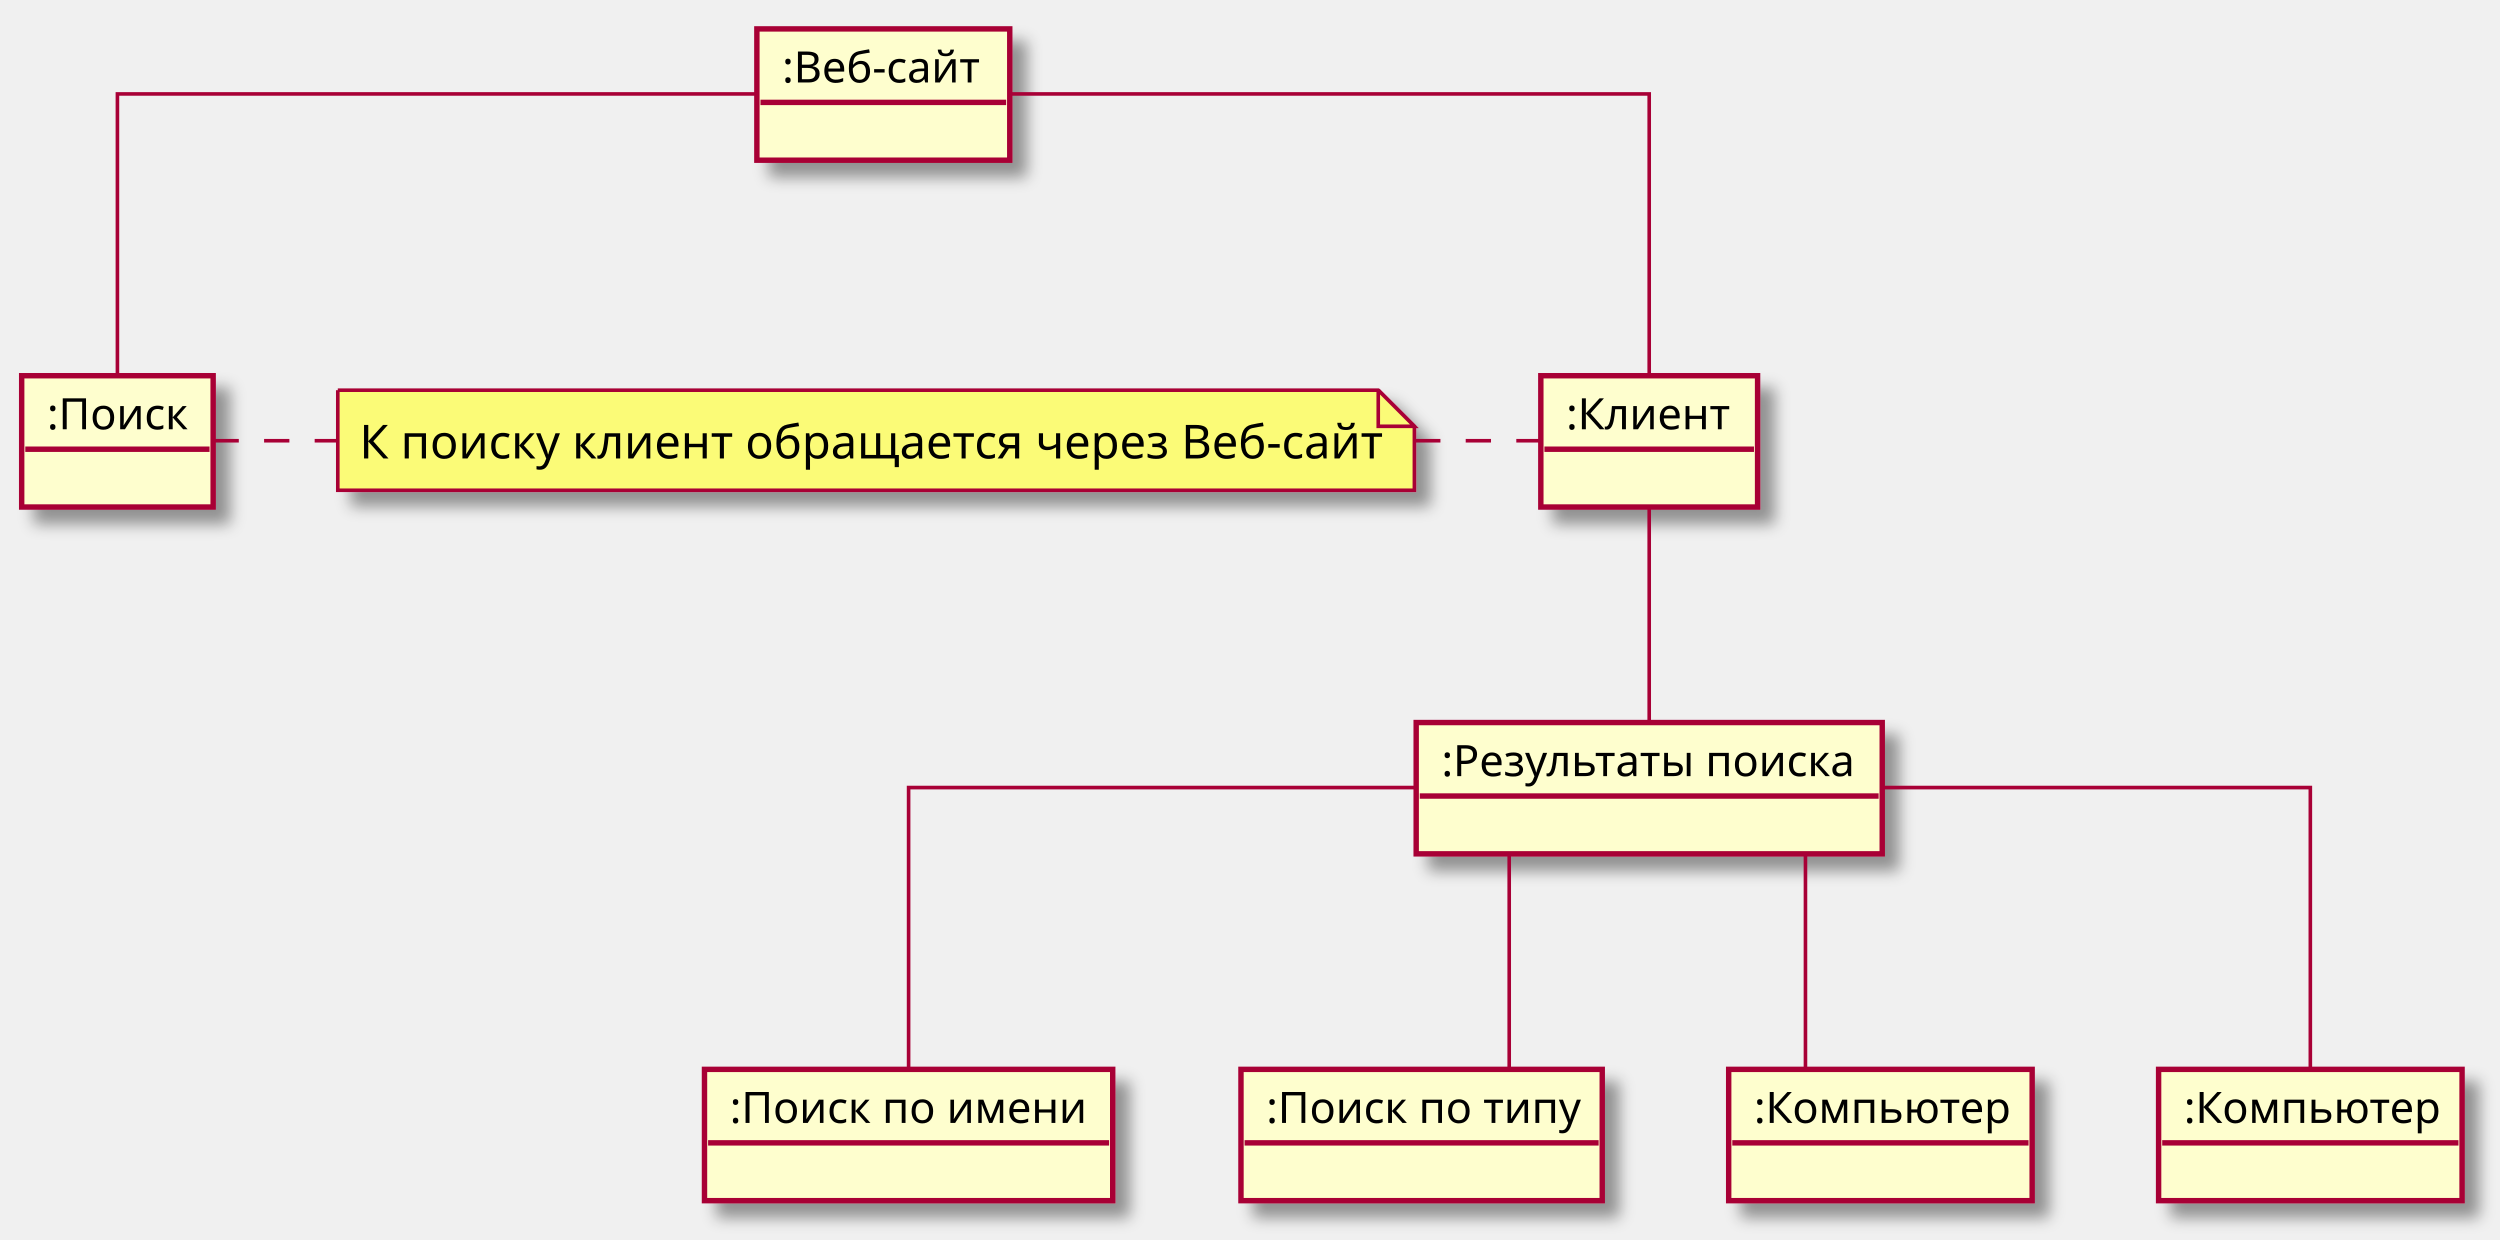
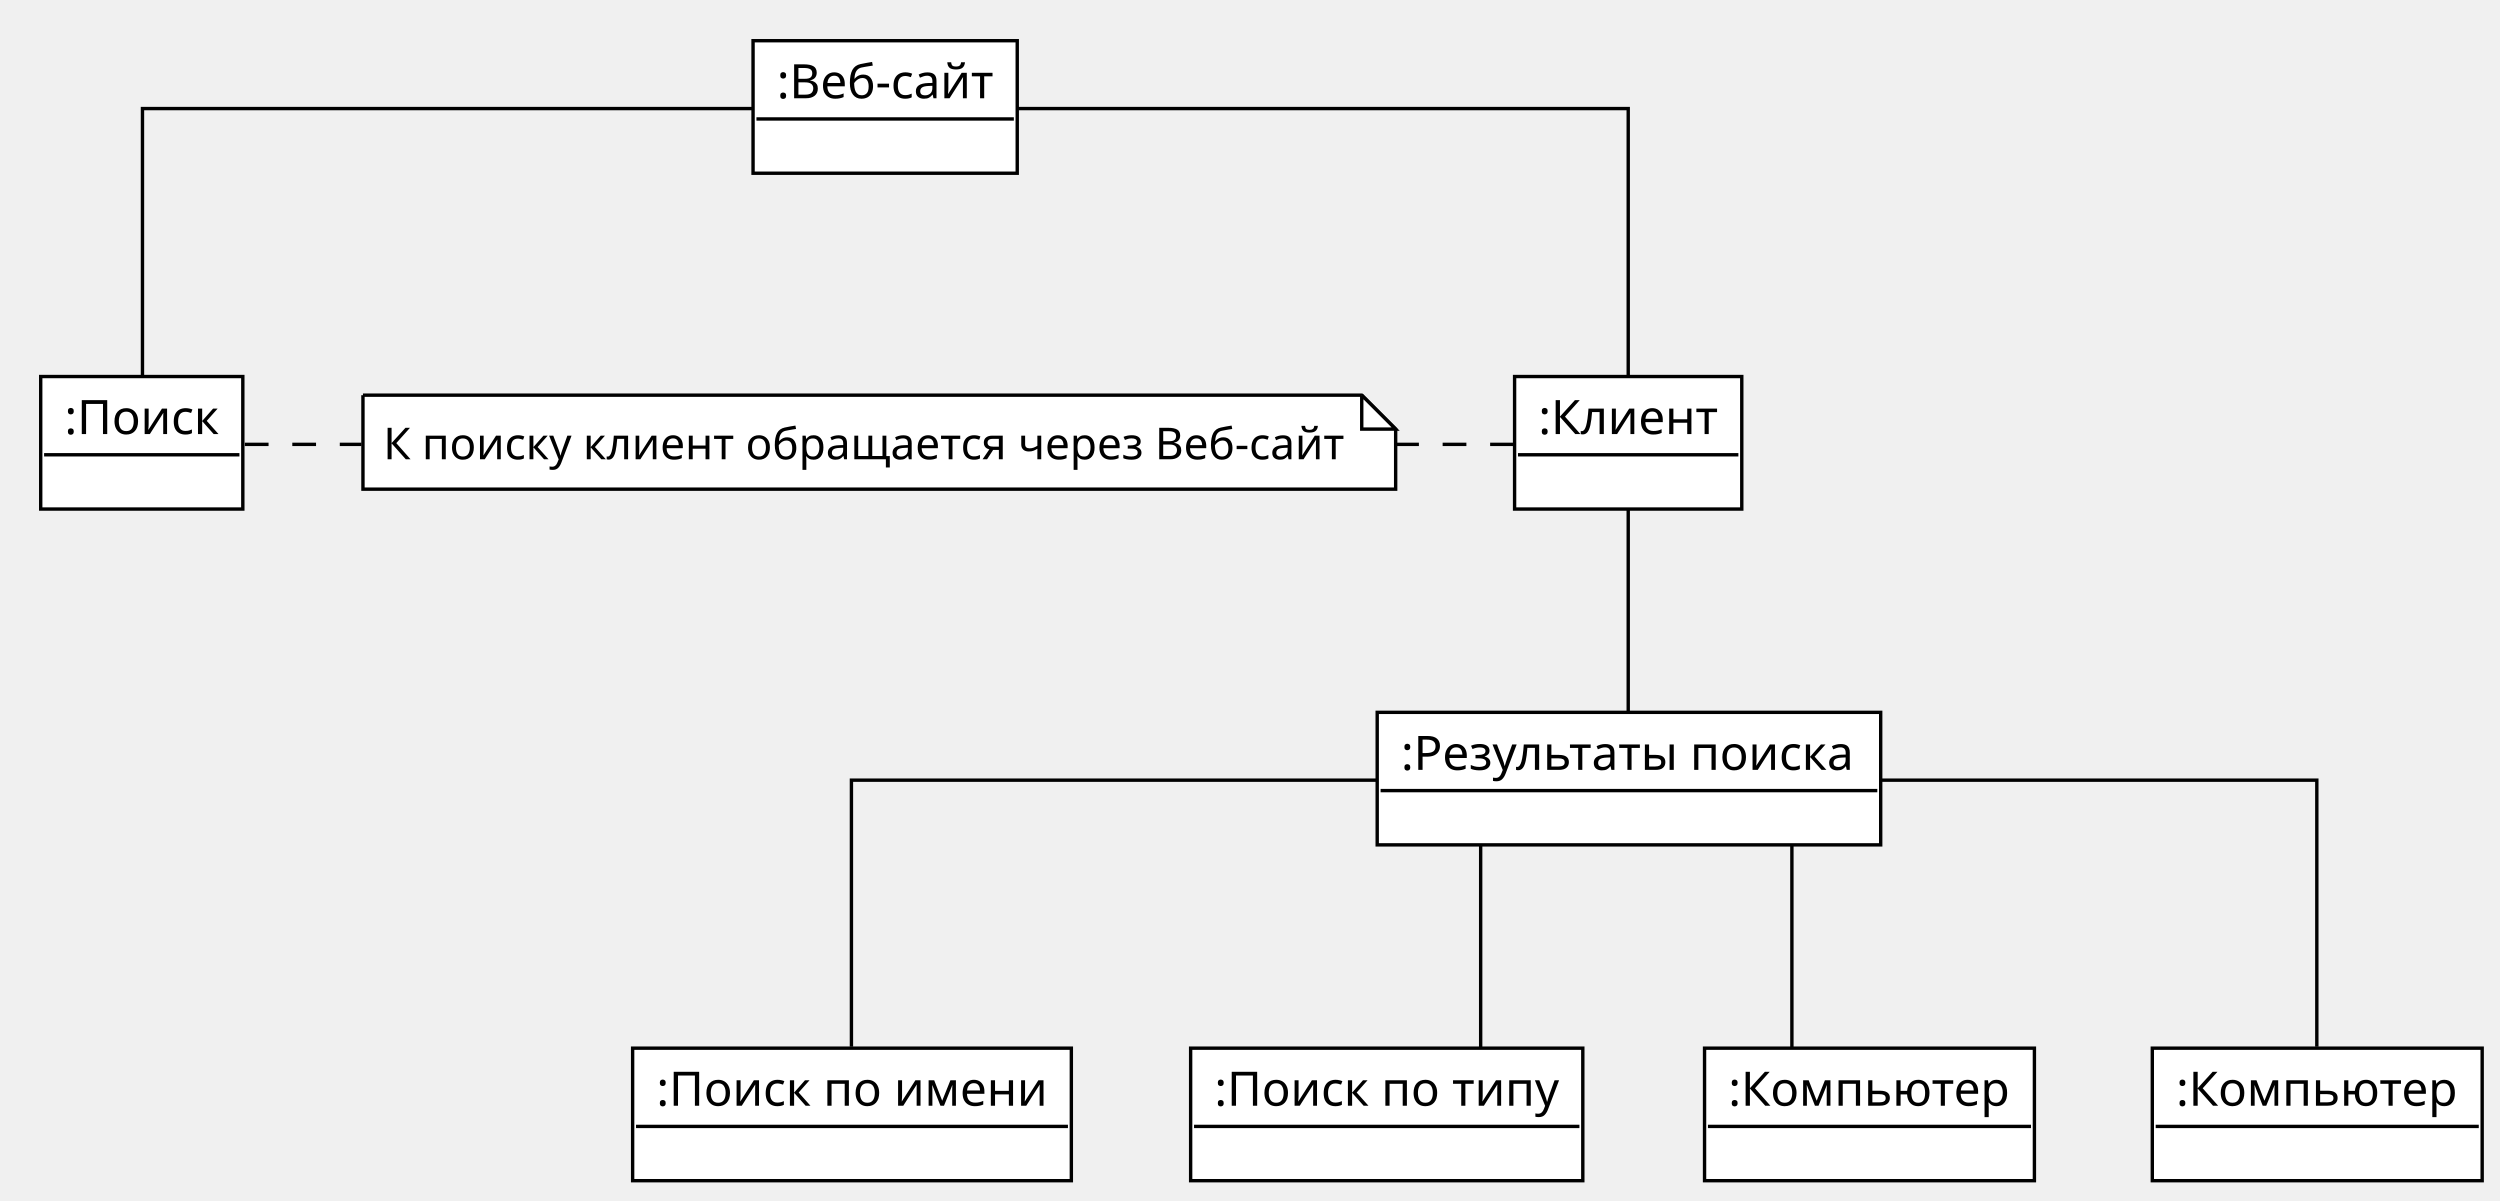
- <svg xmlns="http://www.w3.org/2000/svg" contentScriptType="application/ecmascript" contentStyleType="text/css" height="343px" preserveAspectRatio="none" style="width:692px;height:343px;" version="1.1" viewBox="0 0 692 343" width="692px" zoomAndPan="magnify">
-   <defs>
-     <filter height="300%" id="fq3kq5w312xt8" width="300%" x="-1" y="-1">
-       <feGaussianBlur result="blurOut" stdDeviation="2.0" />
-       <feColorMatrix in="blurOut" result="blurOut2" type="matrix" values="0 0 0 0 0 0 0 0 0 0 0 0 0 0 0 0 0 0 .4 0" />
-       <feOffset dx="4.0" dy="4.0" in="blurOut2" result="blurOut3" />
-       <feBlend in="SourceGraphic" in2="blurOut3" mode="normal" />
-     </filter>
-   </defs>
+ <svg xmlns="http://www.w3.org/2000/svg" contentStyleType="text/css" height="354px" preserveAspectRatio="none" style="width:737px;height:354px;background:#FFFFFF;" version="1.1" viewBox="0 0 737 354" width="737px" zoomAndPan="magnify">
+   <defs />
  <g>
-     <rect fill="#FEFECE" filter="url(#fq3kq5w312xt8)" height="36.344" style="stroke: #A80036; stroke-width: 1.5;" width="70" x="209.5" y="8" />
-     <text fill="#000000" font-family="sans-serif" font-size="12" lengthAdjust="spacingAndGlyphs" textLength="56" x="216.5" y="22.828">:Веб-сайт</text>
-     <line style="stroke: #A80036; stroke-width: 1.5;" x1="210.5" x2="278.5" y1="28.344" y2="28.344" />
-     <rect fill="#FEFECE" filter="url(#fq3kq5w312xt8)" height="36.344" style="stroke: #A80036; stroke-width: 1.5;" width="53" x="6" y="104" />
-     <text fill="#000000" font-family="sans-serif" font-size="12" lengthAdjust="spacingAndGlyphs" textLength="39" x="13" y="118.828">:Поиск</text>
-     <line style="stroke: #A80036; stroke-width: 1.5;" x1="7" x2="58" y1="124.344" y2="124.344" />
-     <rect fill="#FEFECE" filter="url(#fq3kq5w312xt8)" height="36.344" style="stroke: #A80036; stroke-width: 1.5;" width="60" x="426.5" y="104" />
-     <text fill="#000000" font-family="sans-serif" font-size="12" lengthAdjust="spacingAndGlyphs" textLength="46" x="433.5" y="118.828">:Клиент</text>
-     <line style="stroke: #A80036; stroke-width: 1.5;" x1="427.5" x2="485.5" y1="124.344" y2="124.344" />
-     <rect fill="#FEFECE" filter="url(#fq3kq5w312xt8)" height="36.344" style="stroke: #A80036; stroke-width: 1.5;" width="129" x="392" y="200" />
-     <text fill="#000000" font-family="sans-serif" font-size="12" lengthAdjust="spacingAndGlyphs" textLength="115" x="399" y="214.828">:Результаты поиска</text>
-     <line style="stroke: #A80036; stroke-width: 1.5;" x1="393" x2="520" y1="220.344" y2="220.344" />
-     <rect fill="#FEFECE" filter="url(#fq3kq5w312xt8)" height="36.344" style="stroke: #A80036; stroke-width: 1.5;" width="113" x="195" y="296" />
-     <text fill="#000000" font-family="sans-serif" font-size="12" lengthAdjust="spacingAndGlyphs" textLength="99" x="202" y="310.828">:Поиск по имени</text>
-     <line style="stroke: #A80036; stroke-width: 1.5;" x1="196" x2="307" y1="316.344" y2="316.344" />
-     <rect fill="#FEFECE" filter="url(#fq3kq5w312xt8)" height="36.344" style="stroke: #A80036; stroke-width: 1.5;" width="100" x="343.5" y="296" />
-     <text fill="#000000" font-family="sans-serif" font-size="12" lengthAdjust="spacingAndGlyphs" textLength="86" x="350.5" y="310.828">:Поиск по типу</text>
-     <line style="stroke: #A80036; stroke-width: 1.5;" x1="344.5" x2="442.5" y1="316.344" y2="316.344" />
-     <rect fill="#FEFECE" filter="url(#fq3kq5w312xt8)" height="36.344" style="stroke: #A80036; stroke-width: 1.5;" width="84" x="478.5" y="296" />
-     <text fill="#000000" font-family="sans-serif" font-size="12" lengthAdjust="spacingAndGlyphs" textLength="70" x="485.5" y="310.828">:Компьютер</text>
-     <line style="stroke: #A80036; stroke-width: 1.5;" x1="479.5" x2="561.5" y1="316.344" y2="316.344" />
-     <rect fill="#FEFECE" filter="url(#fq3kq5w312xt8)" height="36.344" style="stroke: #A80036; stroke-width: 1.5;" width="84" x="597.5" y="296" />
-     <text fill="#000000" font-family="sans-serif" font-size="12" lengthAdjust="spacingAndGlyphs" textLength="70" x="604.5" y="310.828">:Компьютер</text>
-     <line style="stroke: #A80036; stroke-width: 1.5;" x1="598.5" x2="680.5" y1="316.344" y2="316.344" />
-     <path d="M93.5,108 L93.5,135.706 L391.5,135.706 L391.5,118 L381.5,108 L93.5,108 " fill="#FBFB77" filter="url(#fq3kq5w312xt8)" style="stroke: #A80036; stroke-width: 1.0;" />
-     <path d="M381.5,108 L381.5,118 L391.5,118 L381.5,108 " fill="#FBFB77" style="stroke: #A80036; stroke-width: 1.0;" />
-     <text fill="#000000" font-family="sans-serif" font-size="13" lengthAdjust="spacingAndGlyphs" textLength="277" x="99.5" y="126.897">К поиску клиент обращается через Веб-сайт</text>
-     <path d="M279.51,26 C339.72,26 456.5,26 456.5,26 C456.5,26 456.5,76.13 456.5,103.94 " fill="none" id="web-client" style="stroke: #A80036; stroke-width: 1.0;" />
-     <path d="M209.49,26 C149.28,26 32.5,26 32.5,26 C32.5,26 32.5,76.13 32.5,103.94 " fill="none" id="web-search" style="stroke: #A80036; stroke-width: 1.0;" />
-     <path d="M391.92,218 C331.83,218 251.5,218 251.5,218 C251.5,218 251.5,268.13 251.5,295.94 " fill="none" id="search_results-search_name" style="stroke: #A80036; stroke-width: 1.0;" />
-     <path d="M417.75,236.06 C417.75,253.11 417.75,278.56 417.75,295.7 " fill="none" id="search_results-search_kind" style="stroke: #A80036; stroke-width: 1.0;" />
-     <path d="M456.5,140.06 C456.5,157.11 456.5,182.56 456.5,199.7 " fill="none" id="client-search_results" style="stroke: #A80036; stroke-width: 1.0;" />
-     <path d="M499.75,236.06 C499.75,253.11 499.75,278.56 499.75,295.7 " fill="none" id="search_results-computer_1" style="stroke: #A80036; stroke-width: 1.0;" />
-     <path d="M521.02,218 C573.71,218 639.5,218 639.5,218 C639.5,218 639.5,268.13 639.5,295.94 " fill="none" id="search_results-computer_2" style="stroke: #A80036; stroke-width: 1.0;" />
-     <path d="M391.71,122 C404.45,122 416.24,122 426.18,122 " fill="none" id="through_note-client" style="stroke: #A80036; stroke-width: 1.0; stroke-dasharray: 7.0,7.0;" />
-     <path d="M59.1,122 C68.81,122 80.6,122 93.47,122 " fill="none" id="search-through_note" style="stroke: #A80036; stroke-width: 1.0; stroke-dasharray: 7.0,7.0;" />
+     <g id="elem_web">
+       <rect fill="#FFFFFF" height="39.068" style="stroke:#000000;stroke-width:1.0;" width="77.882" x="222" y="12" />
+       <text fill="#000000" font-family="Hack" font-size="14" lengthAdjust="spacing" textLength="63.882" x="229" y="28.966">:Веб-сайт</text>
+       <line style="stroke:#000000;stroke-width:1.0;" x1="223" x2="298.882" y1="35.068" y2="35.068" />
+     </g>
+     <g id="elem_search">
+       <rect fill="#FFFFFF" height="39.068" style="stroke:#000000;stroke-width:1.0;" width="59.584" x="12" y="111" />
+       <text fill="#000000" font-family="Hack" font-size="14" lengthAdjust="spacing" textLength="45.584" x="19" y="127.966">:Поиск</text>
+       <line style="stroke:#000000;stroke-width:1.0;" x1="13" x2="70.584" y1="134.068" y2="134.068" />
+     </g>
+     <g id="elem_client">
+       <rect fill="#FFFFFF" height="39.068" style="stroke:#000000;stroke-width:1.0;" width="66.976" x="446.5" y="111" />
+       <text fill="#000000" font-family="Hack" font-size="14" lengthAdjust="spacing" textLength="52.976" x="453.5" y="127.966">:Клиент</text>
+       <line style="stroke:#000000;stroke-width:1.0;" x1="447.5" x2="512.476" y1="134.068" y2="134.068" />
+     </g>
+     <g id="elem_search_results">
+       <rect fill="#FFFFFF" height="39.068" style="stroke:#000000;stroke-width:1.0;" width="148.428" x="406" y="210" />
+       <text fill="#000000" font-family="Hack" font-size="14" lengthAdjust="spacing" textLength="134.428" x="413" y="226.966">:Результаты поиска</text>
+       <line style="stroke:#000000;stroke-width:1.0;" x1="407" x2="553.428" y1="233.068" y2="233.068" />
+     </g>
+     <g id="elem_search_name">
+       <rect fill="#FFFFFF" height="39.068" style="stroke:#000000;stroke-width:1.0;" width="129.332" x="186.5" y="309" />
+       <text fill="#000000" font-family="Hack" font-size="14" lengthAdjust="spacing" textLength="115.332" x="193.5" y="325.966">:Поиск по имени</text>
+       <line style="stroke:#000000;stroke-width:1.0;" x1="187.5" x2="314.832" y1="332.068" y2="332.068" />
+     </g>
+     <g id="elem_search_kind">
+       <rect fill="#FFFFFF" height="39.068" style="stroke:#000000;stroke-width:1.0;" width="115.612" x="351" y="309" />
+       <text fill="#000000" font-family="Hack" font-size="14" lengthAdjust="spacing" textLength="101.612" x="358" y="325.966">:Поиск по типу</text>
+       <line style="stroke:#000000;stroke-width:1.0;" x1="352" x2="465.612" y1="332.068" y2="332.068" />
+     </g>
+     <g id="elem_computer_1">
+       <rect fill="#FFFFFF" height="39.068" style="stroke:#000000;stroke-width:1.0;" width="97.244" x="502.5" y="309" />
+       <text fill="#000000" font-family="Hack" font-size="14" lengthAdjust="spacing" textLength="83.244" x="509.5" y="325.966">:Компьютер</text>
+       <line style="stroke:#000000;stroke-width:1.0;" x1="503.5" x2="598.744" y1="332.068" y2="332.068" />
+     </g>
+     <g id="elem_computer_2">
+       <rect fill="#FFFFFF" height="39.068" style="stroke:#000000;stroke-width:1.0;" width="97.244" x="634.5" y="309" />
+       <text fill="#000000" font-family="Hack" font-size="14" lengthAdjust="spacing" textLength="83.244" x="641.5" y="325.966">:Компьютер</text>
+       <line style="stroke:#000000;stroke-width:1.0;" x1="635.5" x2="730.744" y1="332.068" y2="332.068" />
+     </g>
+     <g id="elem_through_note">
+       <path d="M107,116.5 L107,144.206 L411.439,144.206 L411.439,126.5 L401.439,116.5 L107,116.5 " fill="#FFFFFF" style="stroke:#000000;stroke-width:1.0;" />
+       <path d="M401.439,116.5 L401.439,126.5 L411.439,126.5 L401.439,116.5 " fill="#FFFFFF" style="stroke:#000000;stroke-width:1.0;" />
+       <text fill="#000000" font-family="Hack" font-size="13" lengthAdjust="spacing" textLength="283.439" x="113" y="135.397">К поиску клиент обращается через Веб-сайт</text>
+     </g>
+     <g id="link_web_client">
+       <path codeLine="19" d="M300.15,32 C363.14,32 480,32 480,32 C480,32 480,81.79 480,110.57 " fill="none" id="web-client" style="stroke:#000000;stroke-width:1.0;" />
+     </g>
+     <g id="link_web_search">
+       <path codeLine="20" d="M221.85,32 C158.86,32 42,32 42,32 C42,32 42,81.79 42,110.57 " fill="none" id="web-search" style="stroke:#000000;stroke-width:1.0;" />
+     </g>
+     <g id="link_search_results_search_name">
+       <path codeLine="22" d="M405.97,230 C339.06,230 251,230 251,230 C251,230 251,279.79 251,308.57 " fill="none" id="search_results-search_name" style="stroke:#000000;stroke-width:1.0;" />
+     </g>
+     <g id="link_search_results_search_kind">
+       <path codeLine="23" d="M436.5,249.06 C436.5,266.42 436.5,291.64 436.5,308.98 " fill="none" id="search_results-search_kind" style="stroke:#000000;stroke-width:1.0;" />
+     </g>
+     <g id="link_client_search_results">
+       <path codeLine="25" d="M480,150.06 C480,167.42 480,192.64 480,209.98 " fill="none" id="client-search_results" style="stroke:#000000;stroke-width:1.0;" />
+     </g>
+     <g id="link_search_results_computer_1">
+       <path codeLine="27" d="M528.25,249.06 C528.25,266.42 528.25,291.64 528.25,308.98 " fill="none" id="search_results-computer_1" style="stroke:#000000;stroke-width:1.0;" />
+     </g>
+     <g id="link_search_results_computer_2">
+       <path codeLine="28" d="M554.15,230 C612.14,230 683,230 683,230 C683,230 683,279.79 683,308.57 " fill="none" id="search_results-computer_2" style="stroke:#000000;stroke-width:1.0;" />
+     </g>
+     <g id="link_through_note_client">
+       <path codeLine="32" d="M411.29,131 C424.15,131 436.12,131 446.35,131 " fill="none" id="through_note-client" style="stroke:#000000;stroke-width:1.0;stroke-dasharray:7.0,7.0;" />
+     </g>
+     <g id="link_search_through_note">
+       <path codeLine="33" d="M72.17,131 C82.07,131 93.83,131 106.57,131 " fill="none" id="search-through_note" style="stroke:#000000;stroke-width:1.0;stroke-dasharray:7.0,7.0;" />
+     </g>
  </g>
</svg>
